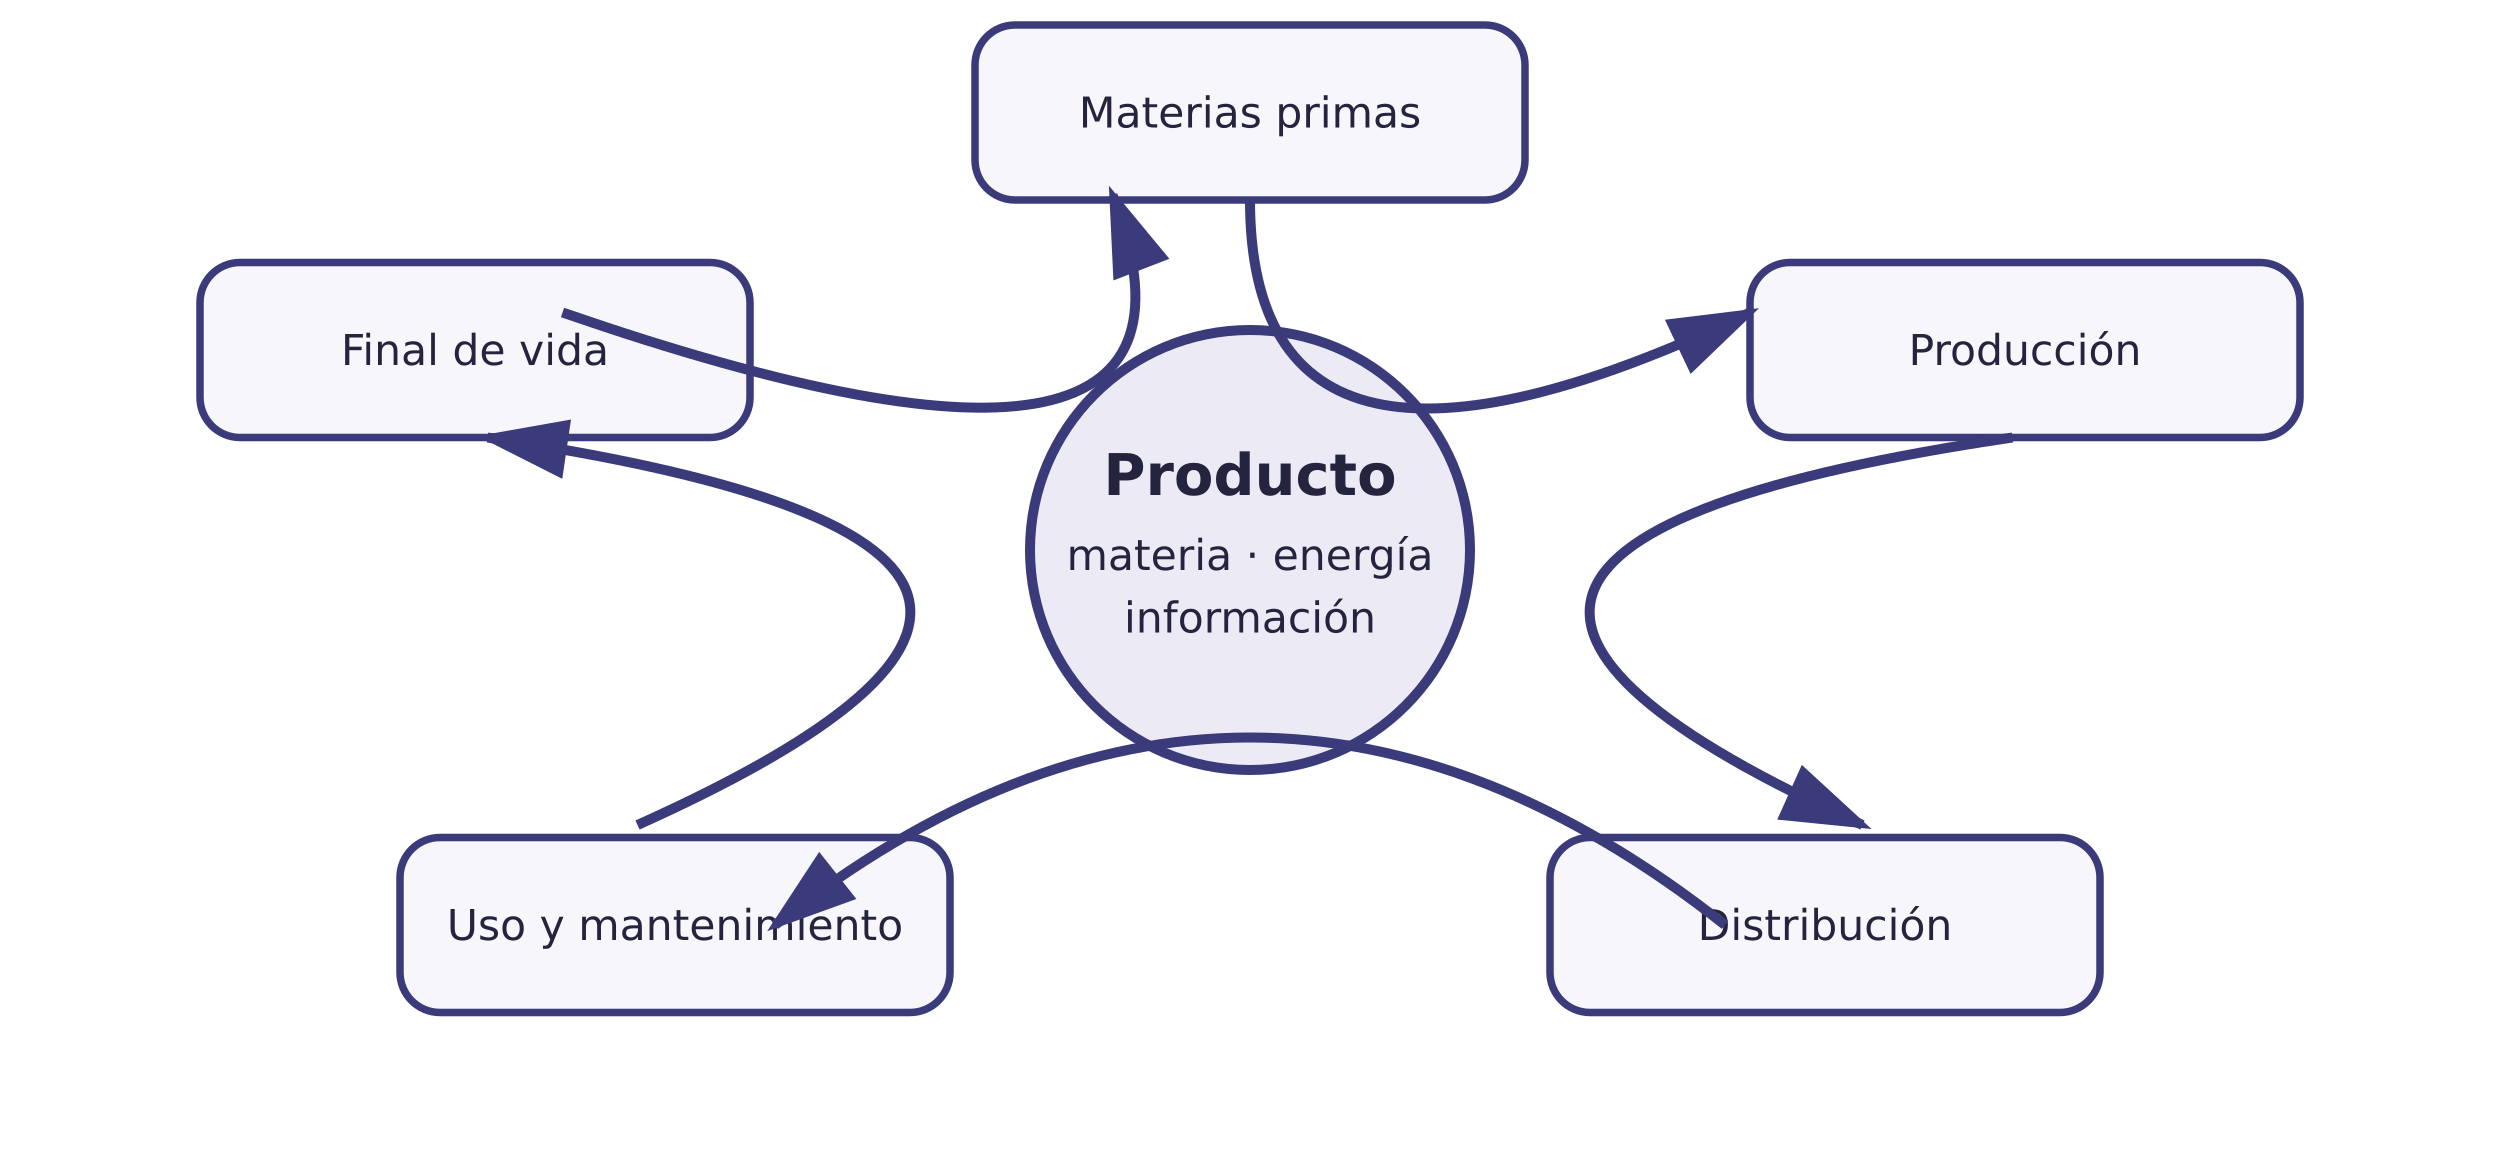
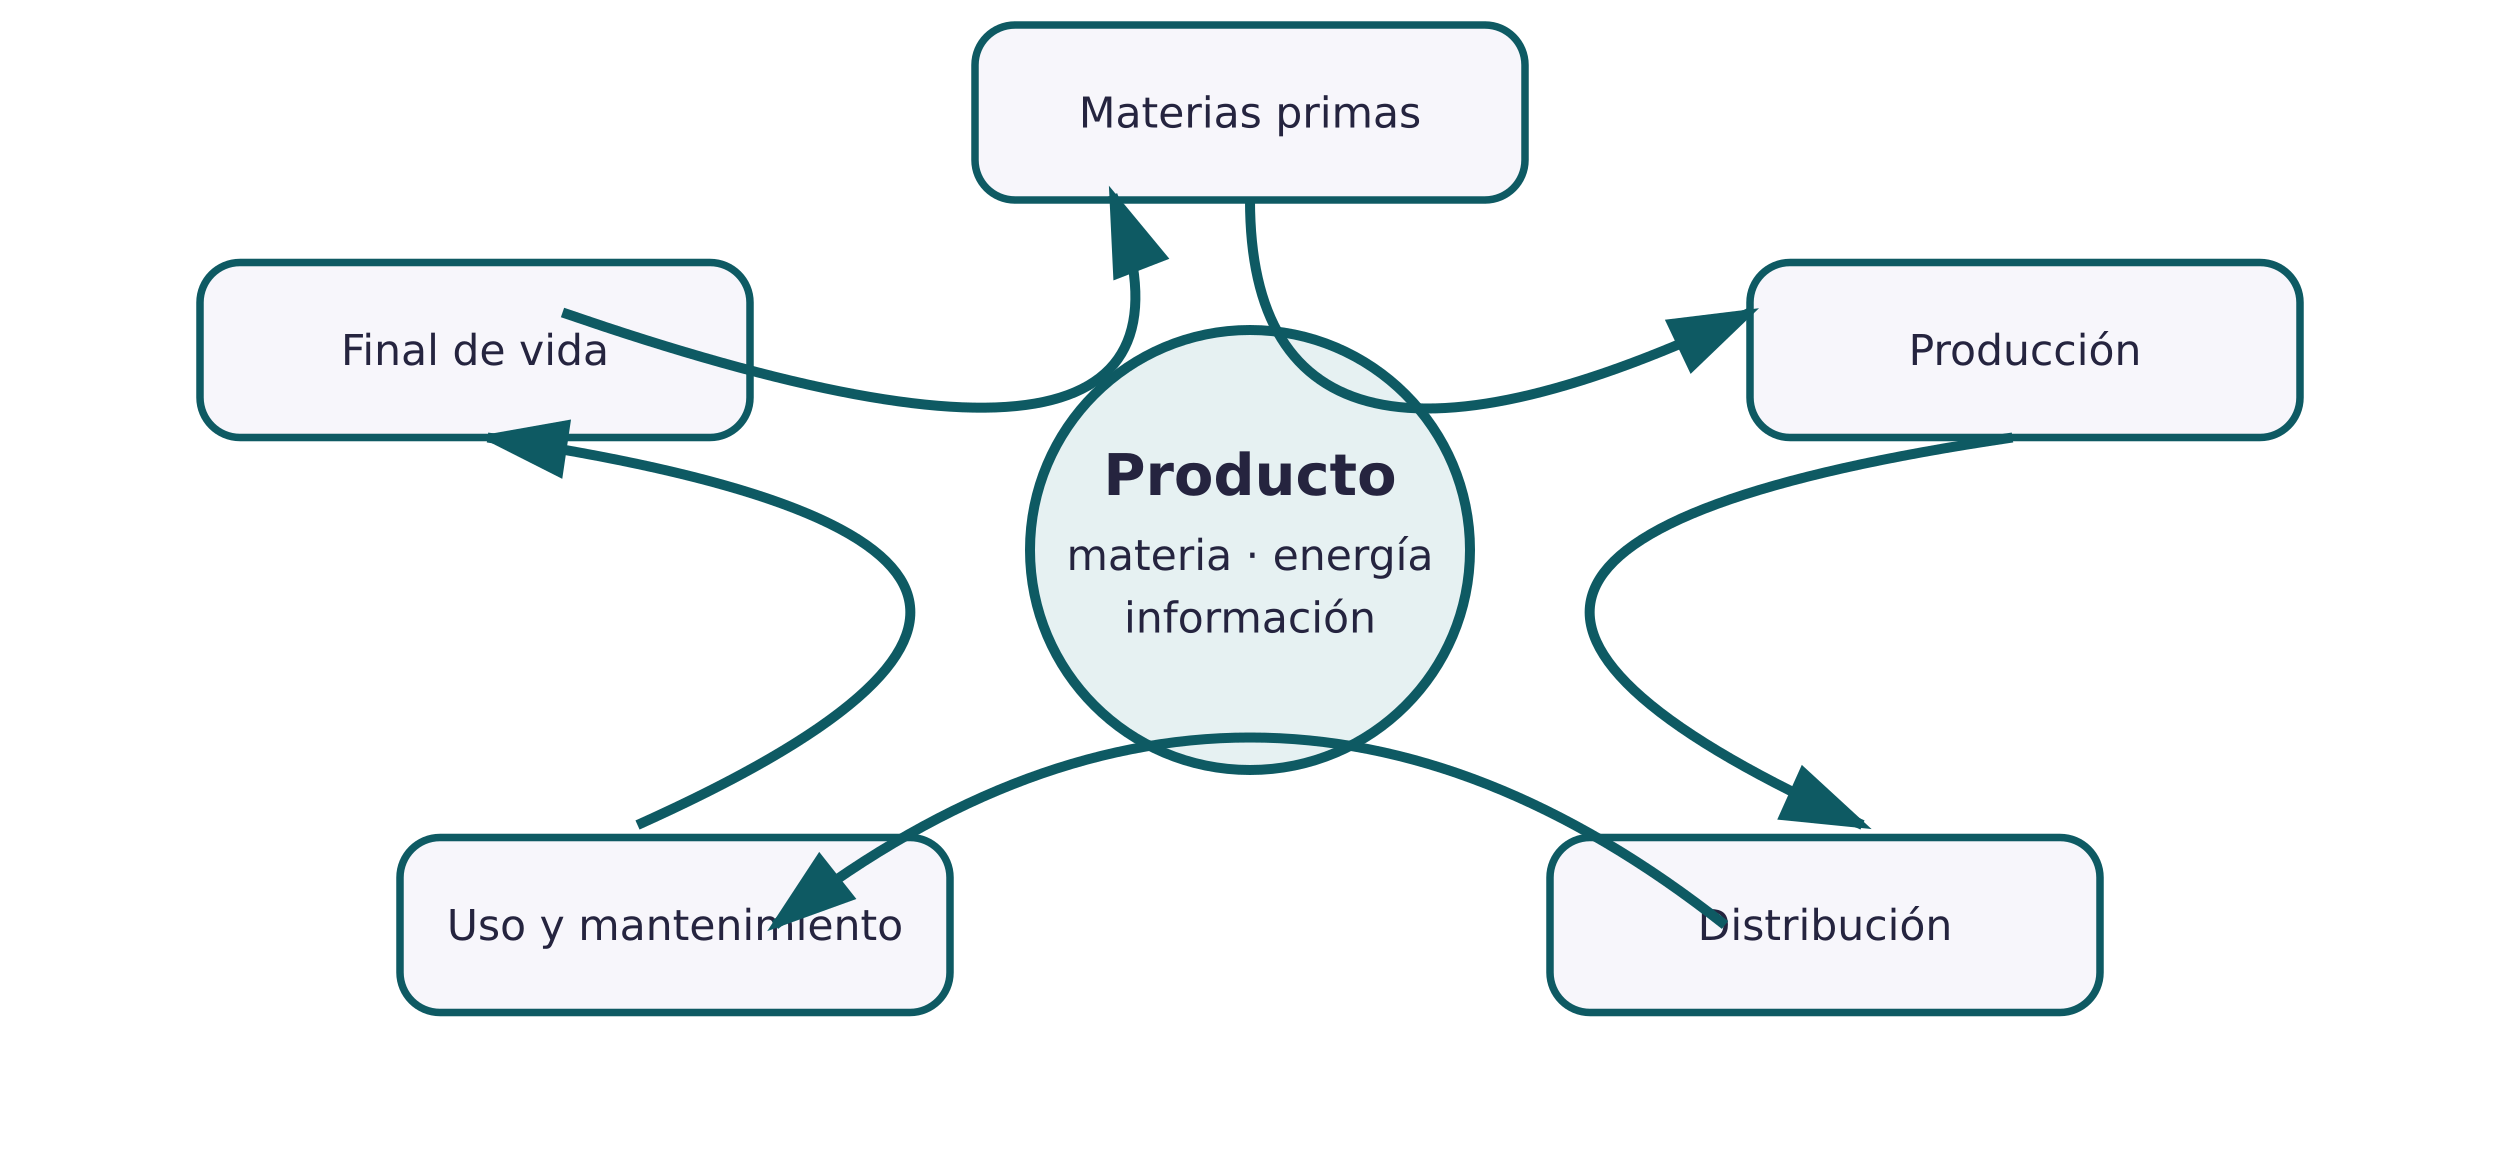
<svg xmlns="http://www.w3.org/2000/svg" viewBox="0 0 1000 460" role="img">
-   <style>text{font-family:Verdana,'DejaVu Sans',Arial,sans-serif;fill:#25243f} .t{font-size:23px;font-weight:700} .s{font-size:17px} .box{fill:#f7f6fb;stroke:#3b3a7a;stroke-width:3} .arr{stroke:#3b3a7a;stroke-width:4;fill:none;marker-end:url(#a)} .return{stroke:#8a4b2a;stroke-width:4;fill:none;stroke-dasharray:9 7;marker-end:url(#b)}</style>
+   <style>text{font-family:Verdana,'DejaVu Sans',Arial,sans-serif;fill:#25243f} .t{font-size:23px;font-weight:700} .s{font-size:17px} .box{fill:#f7f6fb;stroke:#0e5a63;stroke-width:3} .arr{stroke:#0e5a63;stroke-width:4;fill:none;marker-end:url(#a)} .return{stroke:#8a4b2a;stroke-width:4;fill:none;stroke-dasharray:9 7;marker-end:url(#b)}</style>
  <defs>
    <marker id="a" markerWidth="10" markerHeight="10" refX="8" refY="3" orient="auto">
-       <path d="M0,0 L0,6 L9,3 z" fill="#3b3a7a" />
+       <path d="M0,0 L0,6 L9,3 z" fill="#0e5a63" />
    </marker>
    <marker id="b" markerWidth="10" markerHeight="10" refX="8" refY="3" orient="auto">
      <path d="M0,0 L0,6 L9,3 z" fill="#8a4b2a" />
    </marker>
  </defs>
-   <circle cx="500" cy="220" r="88" fill="#ecebf5" stroke="#3b3a7a" stroke-width="4" />
+   <circle cx="500" cy="220" r="88" fill="#e6f1f2" stroke="#0e5a63" stroke-width="4" />
  <text class="t" x="500" y="198" text-anchor="middle">Producto</text>
  <text class="s" x="500" y="228" text-anchor="middle">materia · energía</text>
  <text class="s" x="500" y="253" text-anchor="middle">información</text>
  <rect class="box" x="390" y="10" rx="16" width="220" height="70" />
  <text class="s" x="500" y="51" text-anchor="middle">Materias primas</text>
  <rect class="box" x="700" y="105" rx="16" width="220" height="70" />
  <text class="s" x="810" y="146" text-anchor="middle">Producción</text>
  <rect class="box" x="620" y="335" rx="16" width="220" height="70" />
  <text class="s" x="730" y="376" text-anchor="middle">Distribución</text>
  <rect class="box" x="160" y="335" rx="16" width="220" height="70" />
  <text class="s" x="270" y="376" text-anchor="middle">Uso y mantenimiento</text>
  <rect class="box" x="80" y="105" rx="16" width="220" height="70" />
  <text class="s" x="190" y="146" text-anchor="middle">Final de vida</text>
  <path class="arr" d="M500 80 Q500 220 700 125" />
  <path class="arr" d="M805 175 Q500 220 745 330" />
  <path class="arr" d="M690 370 Q500 220 310 370" />
  <path class="arr" d="M255 330 Q500 220 195 175" />
  <path class="arr" d="M225 125 Q500 220 445 78" />
</svg>
